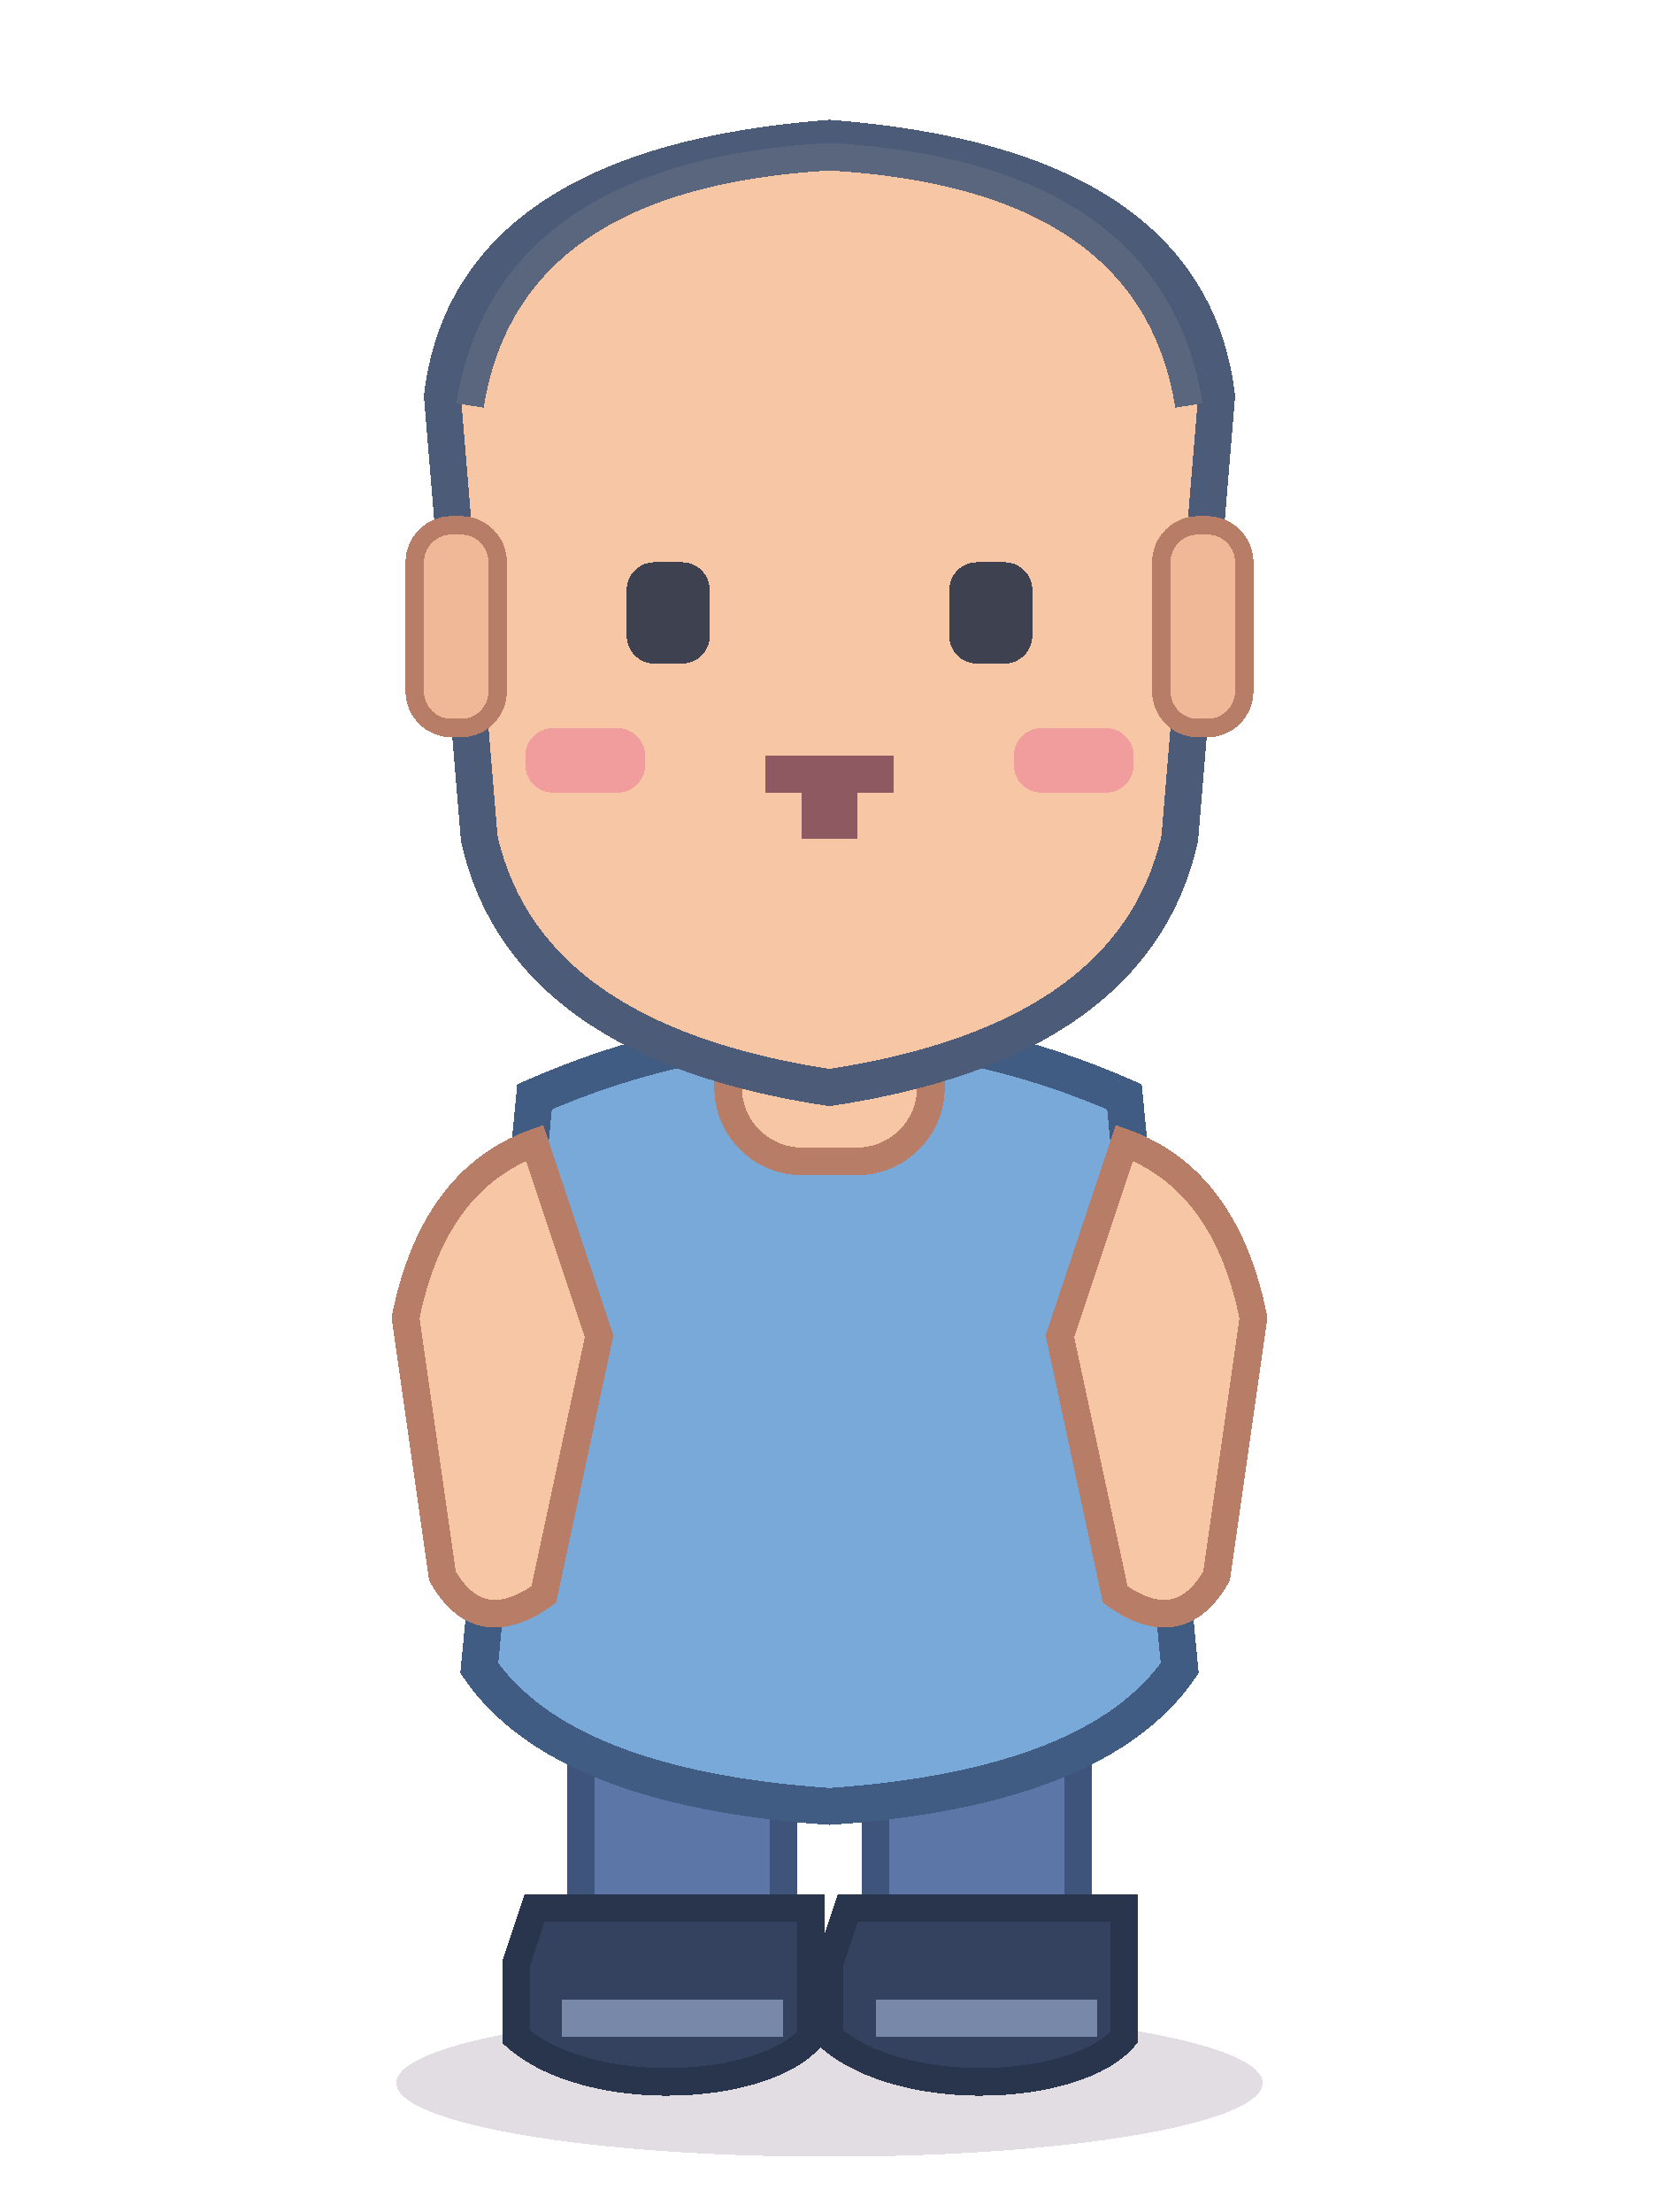
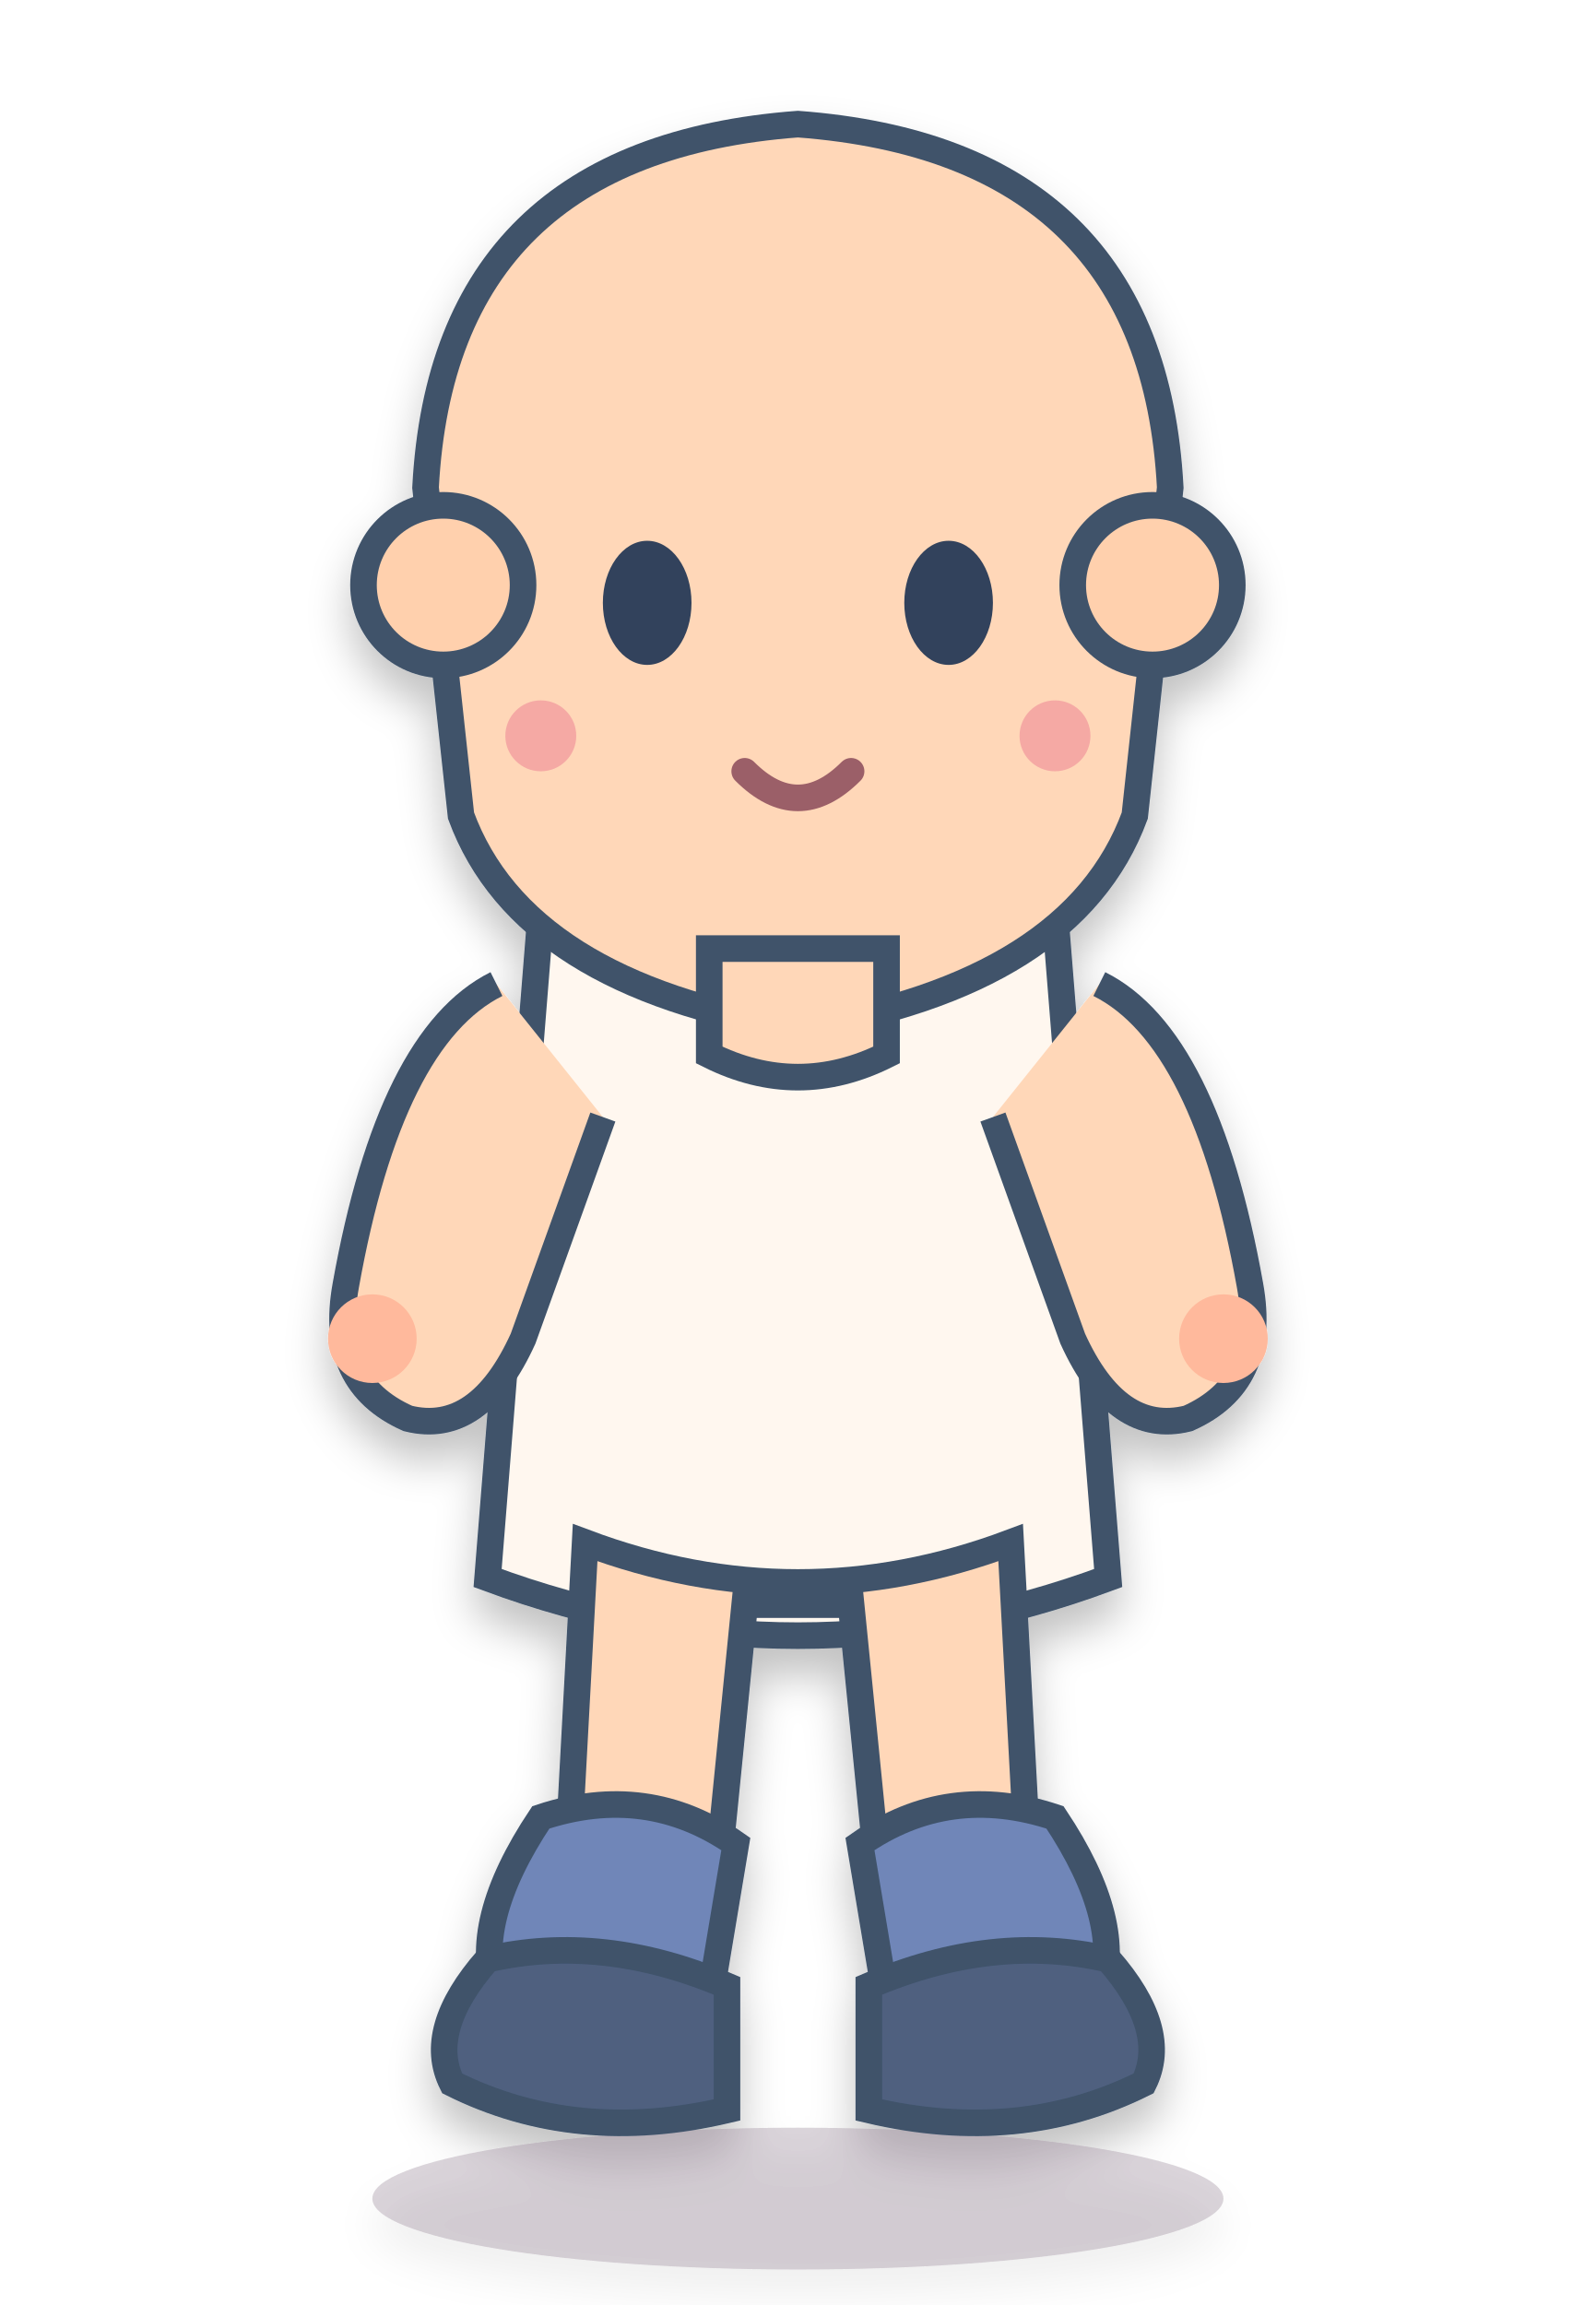
- <svg xmlns="http://www.w3.org/2000/svg" width="180" height="240" viewBox="0 0 180 240">
-   <g shape-rendering="crispEdges">
-     <ellipse cx="90" cy="226" rx="47" ry="8" fill="#6b536f" opacity=".20" />
-     <rect x="63" y="178" width="22" height="35" rx="8" fill="#5c77a7" stroke="#3e547b" stroke-width="3" />
-     <rect x="95" y="178" width="22" height="35" rx="8" fill="#5c77a7" stroke="#3e547b" stroke-width="3" />
-     <path d="M58 207h30v14c-5 6-24 7-32 0v-8z" fill="#35425f" stroke="#29354d" stroke-width="3" />
-     <path d="M92 207h30v14c-5 6-24 7-32 0v-8z" fill="#35425f" stroke="#29354d" stroke-width="3" />
-     <rect x="61" y="217" width="24" height="4" fill="#7888a9" />
-     <rect x="95" y="217" width="24" height="4" fill="#7888a9" />
-     <path d="M58 119 Q90 105 122 119 L128 181 Q119 194 90 196 Q61 194 52 181z" fill="#78a9d8" stroke="#405c83" stroke-width="4" />
-     <path d="M58 124 Q47 128 44 143 L48 171 Q52 178 59 173 L65 145z" fill="#f6c6a5" stroke="#b87d67" stroke-width="3" />
-     <path d="M122 124 Q133 128 136 143 L132 171 Q128 178 121 173 L115 145z" fill="#f6c6a5" stroke="#b87d67" stroke-width="3" />
-     <rect x="79" y="104" width="22" height="22" rx="8" fill="#f6c6a5" stroke="#b87d67" stroke-width="3" />
-     <path d="M48 43 Q51 18 90 15 Q129 18 132 43 L128 91 Q123 113 90 118 Q57 113 52 91z" fill="#f6c6a5" stroke="#4c5c78" stroke-width="4" />
-     <rect x="45" y="57" width="9" height="22" rx="4" fill="#f0b896" stroke="#b87d67" stroke-width="2" />
-     <rect x="126" y="57" width="9" height="22" rx="4" fill="#f0b896" stroke="#b87d67" stroke-width="2" />
-     <rect x="68" y="61" width="9" height="11" rx="3" fill="#3e4150" />
-     <rect x="103" y="61" width="9" height="11" rx="3" fill="#3e4150" />
-     <rect x="57" y="79" width="13" height="7" rx="3" fill="#ef8f9b" opacity=".75" />
-     <rect x="110" y="79" width="13" height="7" rx="3" fill="#ef8f9b" opacity=".75" />
-     <path d="M83 82h14v4h-4v5h-6v-5h-4z" fill="#8f5961" />
-     <path d="M51 44 Q55 19 90 17 Q125 19 129 44" fill="none" stroke="#59667d" stroke-width="3" />
+ <svg xmlns="http://www.w3.org/2000/svg" width="180" height="260" viewBox="0 0 180 260">
+   <defs>
+     <filter id="shadow" x="-30%" y="-30%" width="160%" height="160%">
+       <feGaussianBlur in="SourceAlpha" stdDeviation="2.4" />
+       <feOffset dy="3" />
+       <feComponentTransfer>
+         <feFuncA type="linear" slope=".24" />
+       </feComponentTransfer>
+       <feMerge>
+         <feMergeNode />
+         <feMergeNode in="SourceGraphic" />
+       </feMerge>
+     </filter>
+   </defs>
+   <g filter="url(#shadow)">
+     <ellipse cx="90" cy="248" rx="48" ry="8" fill="#6d596e" opacity=".25" />
+     <path d="M61 103 Q90 94 119 103 L125 178 Q90 191 55 178Z" fill="#fff7ef" stroke="#3f536b" stroke-width="3" />
+     <path d="M56 111 Q44 117 39 145 Q37 156 46 160 Q54 162 59 151 L68 126" fill="#ffd7b8" stroke="#3f536b" stroke-width="3" />
+     <path d="M124 111 Q136 117 141 145 Q143 156 134 160 Q126 162 121 151 L112 126" fill="#ffd7b8" stroke="#3f536b" stroke-width="3" />
+     <circle cx="42" cy="151" r="5" fill="#ffb99c" />
+     <circle cx="138" cy="151" r="5" fill="#ffb99c" />
+     <path d="M66 174 Q90 183 114 174 L116 211 L99 211 L96 181 L84 181 L81 211 L64 211Z" fill="#ffd7b8" stroke="#3f536b" stroke-width="3" />
+     <path d="M61 205 Q73 201 83 208 L80 226 Q69 232 56 225 Q53 217 61 205Z" fill="#6f86b8" stroke="#3f536b" stroke-width="3" />
+     <path d="M119 205 Q107 201 97 208 L100 226 Q111 232 124 225 Q127 217 119 205Z" fill="#6f86b8" stroke="#3f536b" stroke-width="3" />
+     <path d="M55 221 Q68 218 82 224 L82 238 Q65 242 51 235 Q48 229 55 221Z" fill="#4f607f" stroke="#3f536b" stroke-width="3" />
+     <path d="M125 221 Q112 218 98 224 L98 238 Q115 242 129 235 Q132 229 125 221Z" fill="#4f607f" stroke="#3f536b" stroke-width="3" />
+     <path d="M48 55 Q50 17 90 14 Q130 17 132 55 L128 92 Q121 111 90 116 Q59 111 52 92Z" fill="#ffd7b8" stroke="#3f536b" stroke-width="3" />
+     <circle cx="50" cy="66" r="9" fill="#ffd0ad" stroke="#3f536b" stroke-width="3" />
+     <circle cx="130" cy="66" r="9" fill="#ffd0ad" stroke="#3f536b" stroke-width="3" />
+     <ellipse cx="73" cy="68" rx="5" ry="7" fill="#33425b" />
+     <ellipse cx="107" cy="68" rx="5" ry="7" fill="#33425b" />
+     <circle cx="61" cy="83" r="4" fill="#f3a1a1" opacity=".85" />
+     <circle cx="119" cy="83" r="4" fill="#f3a1a1" opacity=".85" />
+     <path d="M84 87 Q90 93 96 87" fill="none" stroke="#9b5e67" stroke-width="3" stroke-linecap="round" />
+     <path d="M80 107 L100 107 L100 119 Q90 124 80 119Z" fill="#ffd7b8" stroke="#3f536b" stroke-width="3" />
  </g>
</svg>
